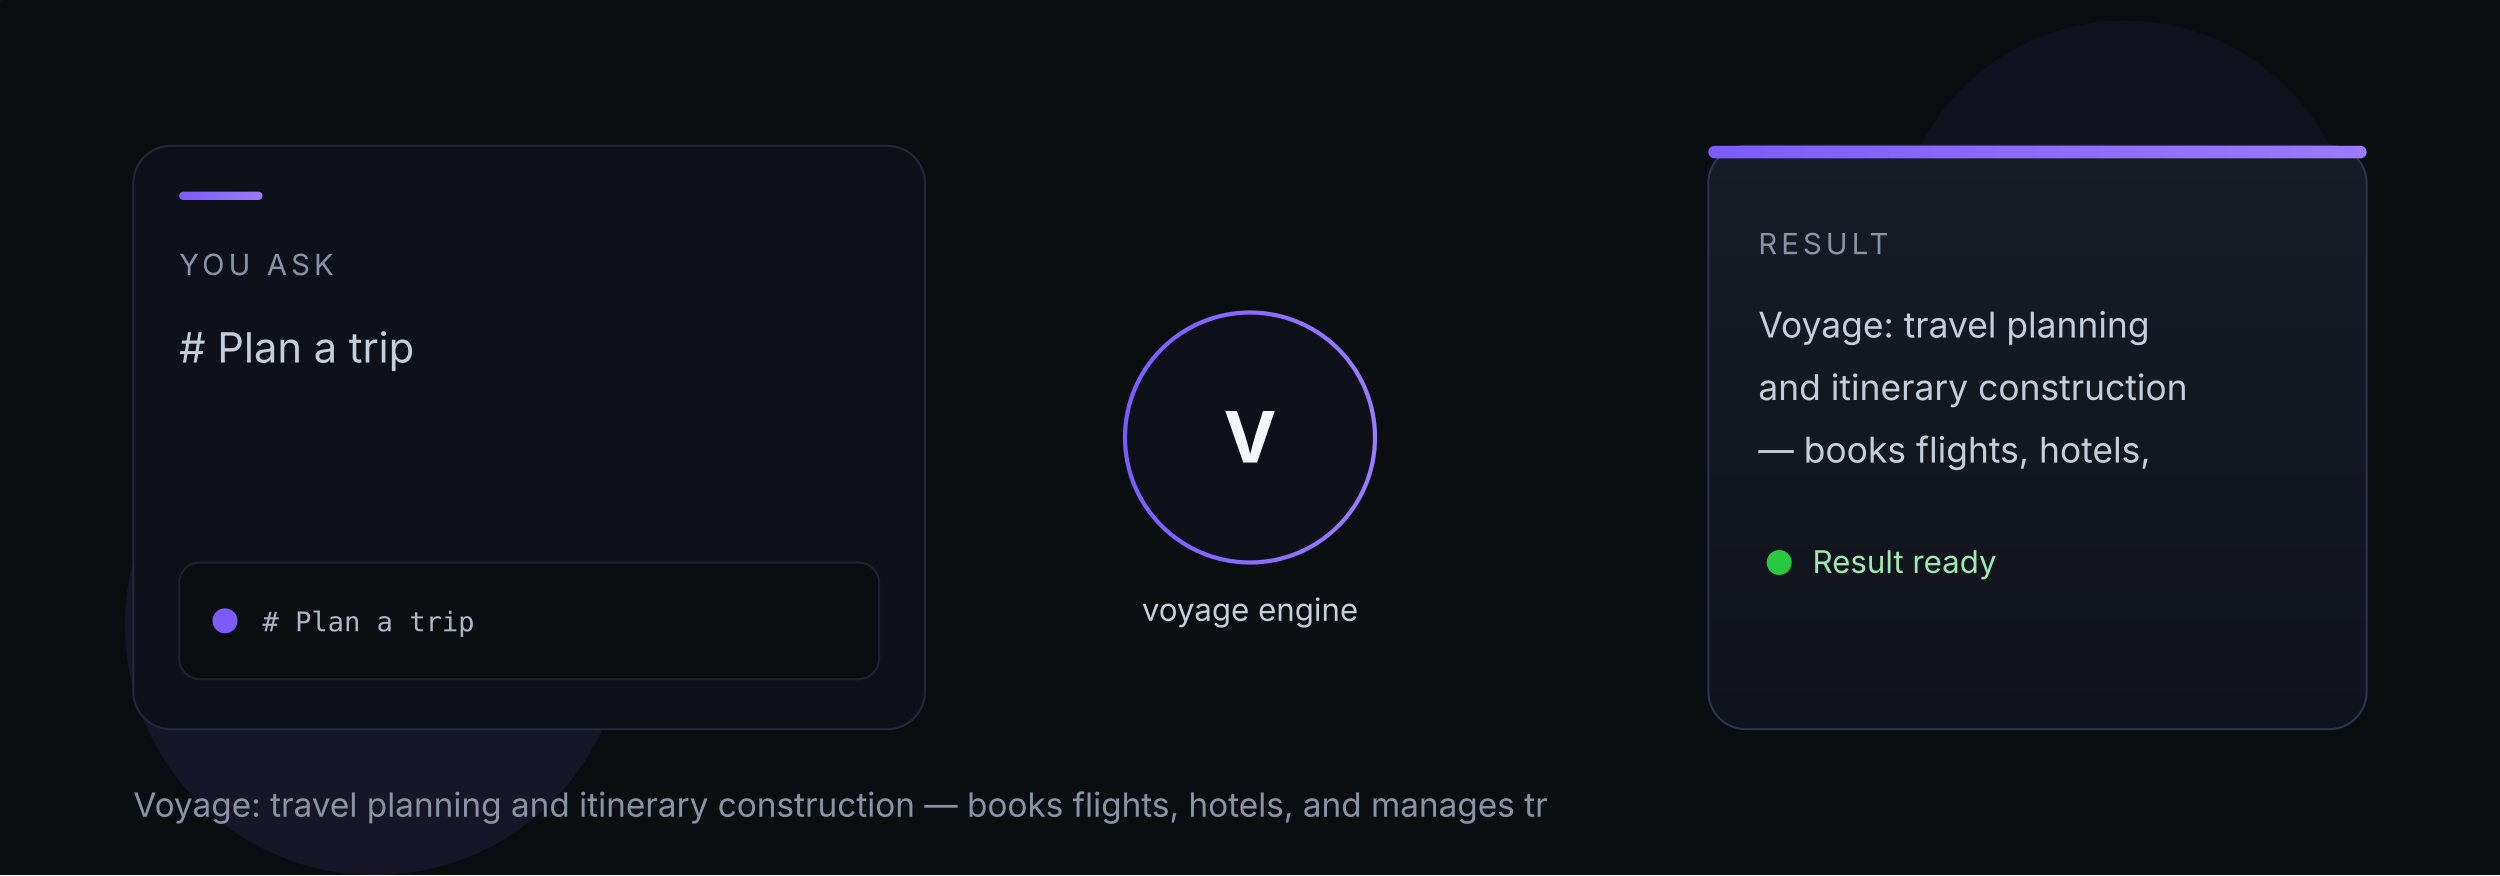
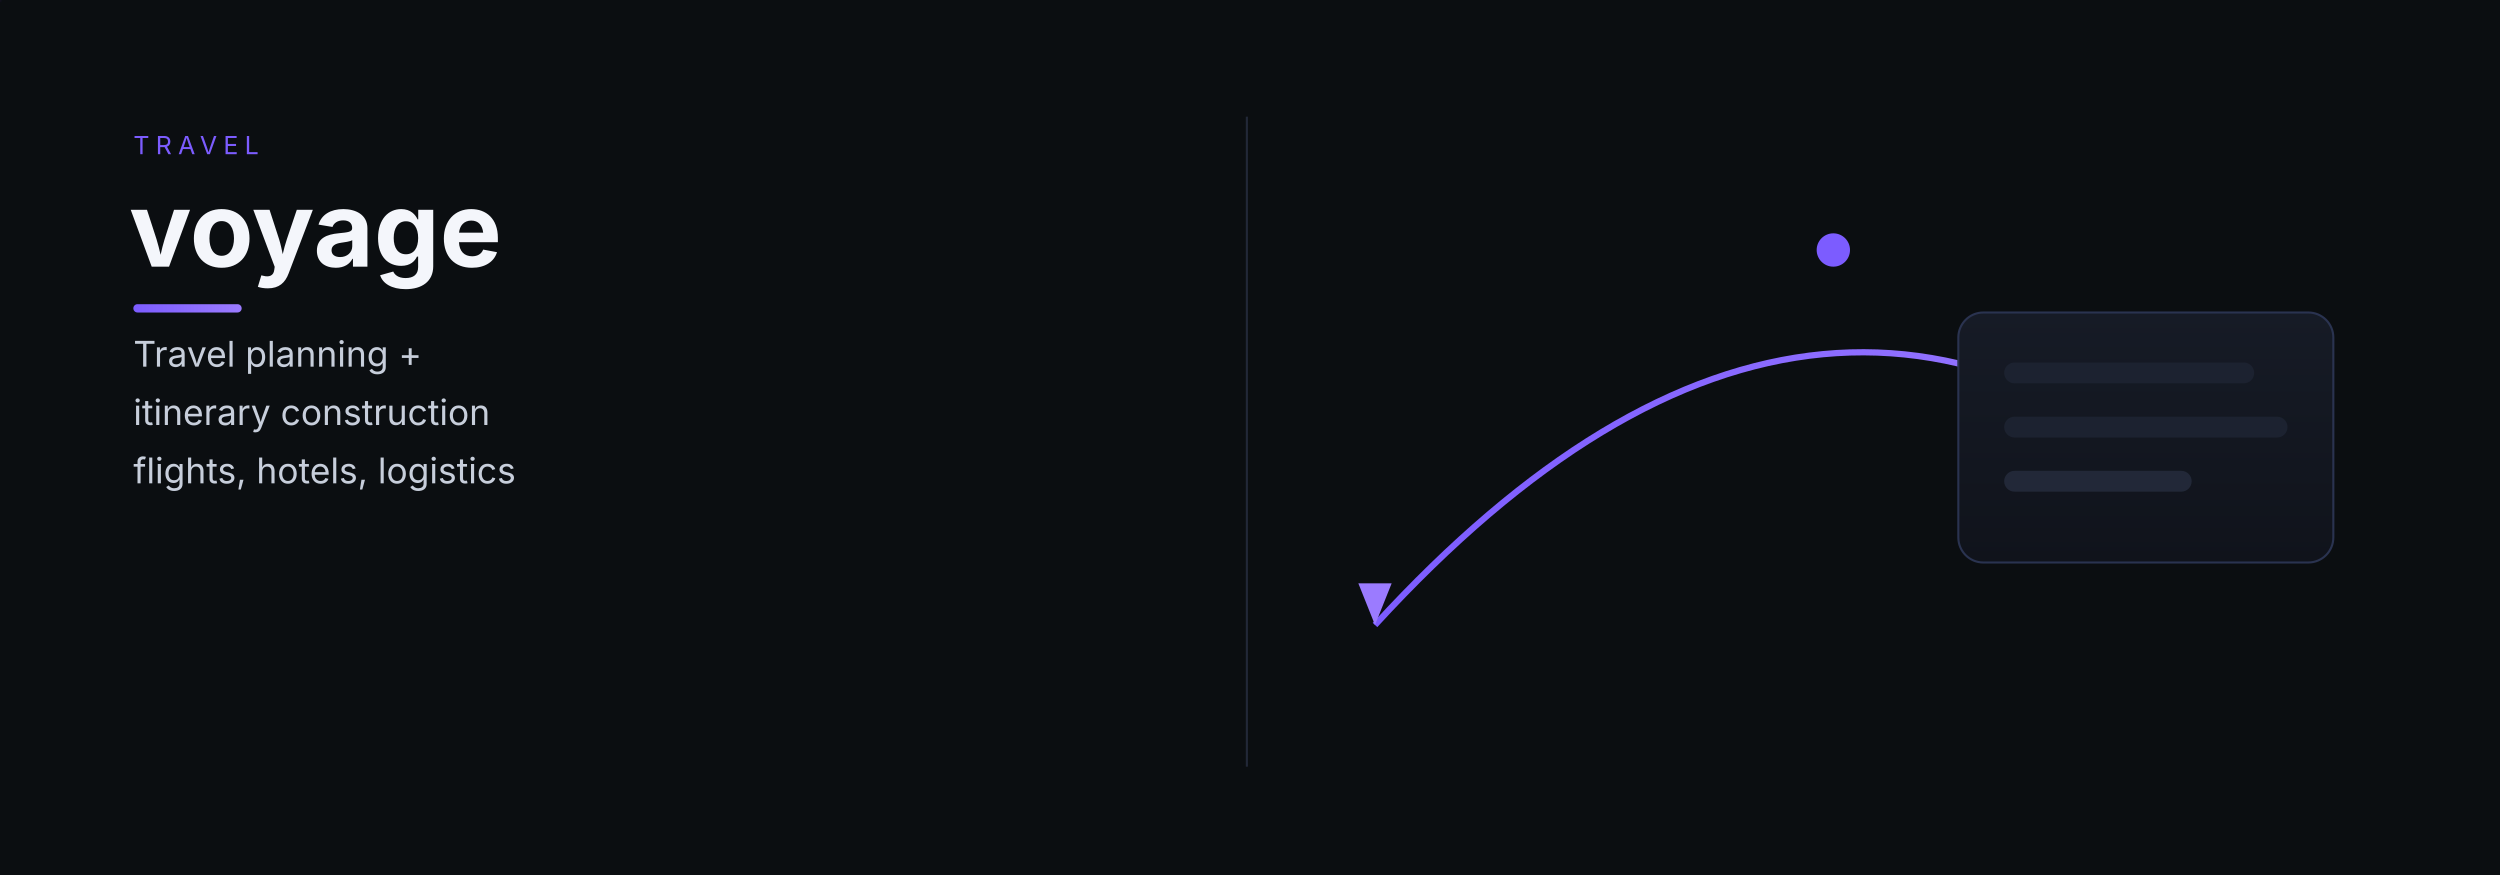
<svg xmlns="http://www.w3.org/2000/svg" width="1200" height="420" viewBox="0 0 1200 420" role="img" aria-labelledby="title desc">
  <defs>
-     <radialGradient id="glow" cx="0.32" cy="0.42" r="0.75" gradientUnits="userSpaceOnUse">
+     <radialGradient id="bg" cx="0.32" cy="0.42" r="0.95" gradientUnits="userSpaceOnUse">
      <stop offset="0" stop-color="#15101F" />
      <stop offset="0.55" stop-color="#0C0F16" />
      <stop offset="1" stop-color="#0B0E11" />
    </radialGradient>
-     <linearGradient id="accent" x1="0" y1="0" x2="1" y2="0">
+     <linearGradient id="acc" x1="0" y1="0" x2="1" y2="0">
      <stop offset="0" stop-color="#7C5CFF" />
      <stop offset="1" stop-color="#9B7BFF" />
    </linearGradient>
-     <linearGradient id="card" x1="0" y1="0" x2="0" y2="1">
+     <linearGradient id="panel" x1="0" y1="0" x2="0" y2="1">
      <stop offset="0" stop-color="#161B26" />
      <stop offset="1" stop-color="#10131B" />
    </linearGradient>
  </defs>
-   <rect width="1200" height="420" fill="url(#glow)" />
-   <circle cx="180" cy="300" r="120" fill="#7C5CFF" opacity="0.10" />
-   <circle cx="1020" cy="120" r="110" fill="#7C5CFF" opacity="0.06" />
-   <g transform="translate(64 70)">
-     <rect x="0" y="0" width="380" height="280" rx="18" fill="#0E111A" stroke="#222838" />
-     <rect x="22" y="22" width="40" height="4" rx="2" fill="url(#accent)" />
-     <text x="22" y="62" font-family="-apple-system, BlinkMacSystemFont, Segoe UI, sans-serif" font-size="14" letter-spacing="2" fill="#8A93A6">YOU ASK</text>
-     <text x="22" y="104" font-family="-apple-system, BlinkMacSystemFont, Segoe UI, sans-serif" font-size="20" fill="#C7CEDB"># Plan a trip</text>
-     <g transform="translate(22 200)">
-       <rect width="336" height="56" rx="10" fill="#0B0E11" stroke="#1C2230" />
-       <circle cx="22" cy="28" r="6" fill="#7C5CFF" />
-       <text x="40" y="33" font-family="ui-monospace, SFMono-Regular, Menlo, monospace" font-size="13" fill="#AEB6C6"># Plan a trip</text>
-     </g>
-   </g>
-   <g transform="translate(540 150)">
-     <circle cx="60" cy="60" r="60" fill="#0E111A" stroke="url(#accent)" stroke-width="2" />
-     <text x="60" y="72" text-anchor="middle" font-family="-apple-system, BlinkMacSystemFont, Segoe UI, sans-serif" font-size="34" font-weight="700" fill="#F4F6FB">V</text>
-     <text x="60" y="148" text-anchor="middle" font-family="-apple-system, BlinkMacSystemFont, Segoe UI, sans-serif" font-size="15" fill="#C7CEDB">voyage engine</text>
-   </g>
-   <g transform="translate(820 70)">
-     <rect x="0" y="0" width="316" height="280" rx="18" fill="url(#card)" stroke="#2A3350" />
-     <rect x="0" y="0" width="316" height="6" rx="3" fill="url(#accent)" />
-     <text x="24" y="52" font-family="-apple-system, BlinkMacSystemFont, Segoe UI, sans-serif" font-size="14" letter-spacing="2" fill="#8A93A6">RESULT</text>
-     <text x="24" y="92" font-family="-apple-system, BlinkMacSystemFont, Segoe UI, sans-serif" font-size="17" fill="#C7CEDB">Voyage: travel planning</text>
-     <text x="24" y="122" font-family="-apple-system, BlinkMacSystemFont, Segoe UI, sans-serif" font-size="17" fill="#C7CEDB">and itinerary construction</text>
-     <text x="24" y="152" font-family="-apple-system, BlinkMacSystemFont, Segoe UI, sans-serif" font-size="17" fill="#C7CEDB">— books flights, hotels,</text>
-     <circle cx="34" cy="200" r="6" fill="#28C840" />
-     <text x="50" y="205" font-family="-apple-system, BlinkMacSystemFont, Segoe UI, sans-serif" font-size="15" fill="#9FE9B0">Result ready</text>
-   </g>
-   <text x="64" y="392" font-family="-apple-system, BlinkMacSystemFont, Segoe UI, sans-serif" font-size="16" fill="#8A93A6">Voyage: travel planning and itinerary construction — books flights, hotels, and manages tr</text>
+   <rect width="1200" height="420" fill="url(#bg)" />
+   <rect x="598" y="56" width="1" height="312" fill="#222838" />
+   <text x="64" y="74" font-family="-apple-system,BlinkMacSystemFont,Segoe UI,sans-serif" font-size="12" letter-spacing="3" fill="#7C5CFF">TRAVEL</text>
+   <text x="62" y="128" font-family="-apple-system,BlinkMacSystemFont,Segoe UI,sans-serif" font-size="50" font-weight="700" fill="#F4F6FB">voyage</text>
+   <rect x="64" y="146" width="52" height="4" rx="2" fill="url(#acc)" />
+   <text x="64" y="176" font-family="-apple-system,BlinkMacSystemFont,Segoe UI,sans-serif" font-size="17" fill="#C7CEDB">Travel planning +</text>
+   <text x="64" y="204" font-family="-apple-system,BlinkMacSystemFont,Segoe UI,sans-serif" font-size="17" fill="#C7CEDB">itinerary construction</text>
+   <text x="64" y="232" font-family="-apple-system,BlinkMacSystemFont,Segoe UI,sans-serif" font-size="17" fill="#C7CEDB">flights, hotels, logistics</text>
+   <path d="M660 300 Q 880 60 1080 260" fill="none" stroke="url(#acc)" stroke-width="3" />
+   <circle cx="880" cy="120" r="8" fill="#7C5CFF" />
+   <path d="M660 300 l-8 -20 h16 z" fill="#9B7BFF" />
+   <path d="M1080 260 l-8 -20 h16 z" fill="#9B7BFF" />
+   <rect x="940" y="150" width="180" height="120" rx="12" fill="url(#panel)" stroke="#2A3350" />
+   <rect x="962" y="174" width="120" height="10" rx="5" fill="#1C2230" />
+   <rect x="962" y="200" width="136" height="10" rx="5" fill="#1C2230" />
+   <rect x="962" y="226" width="90" height="10" rx="5" fill="#222838" />
</svg>
